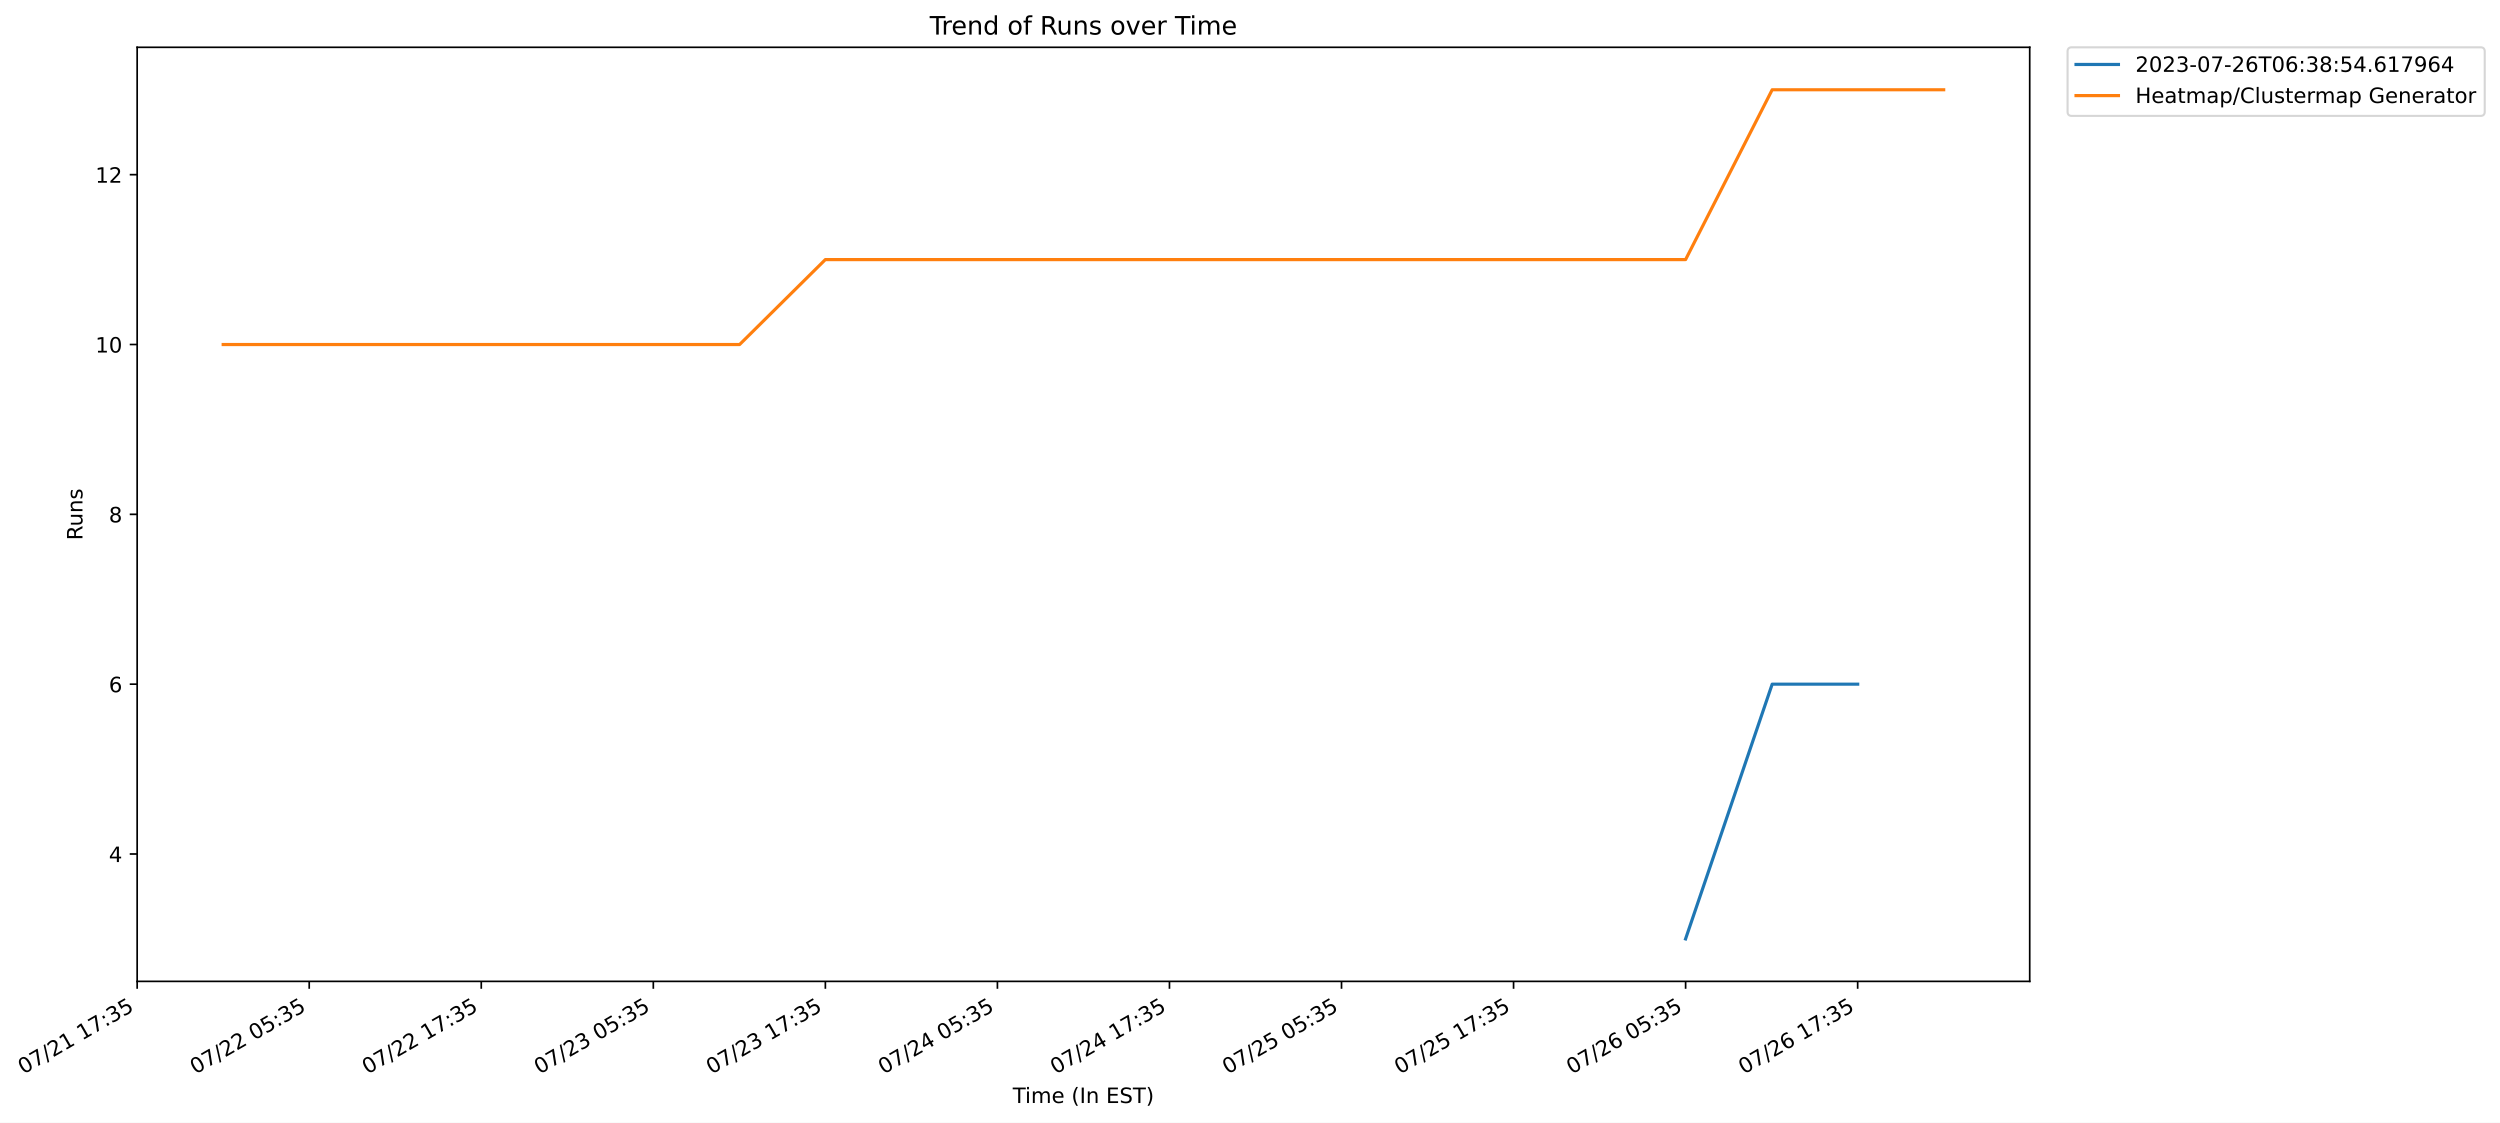
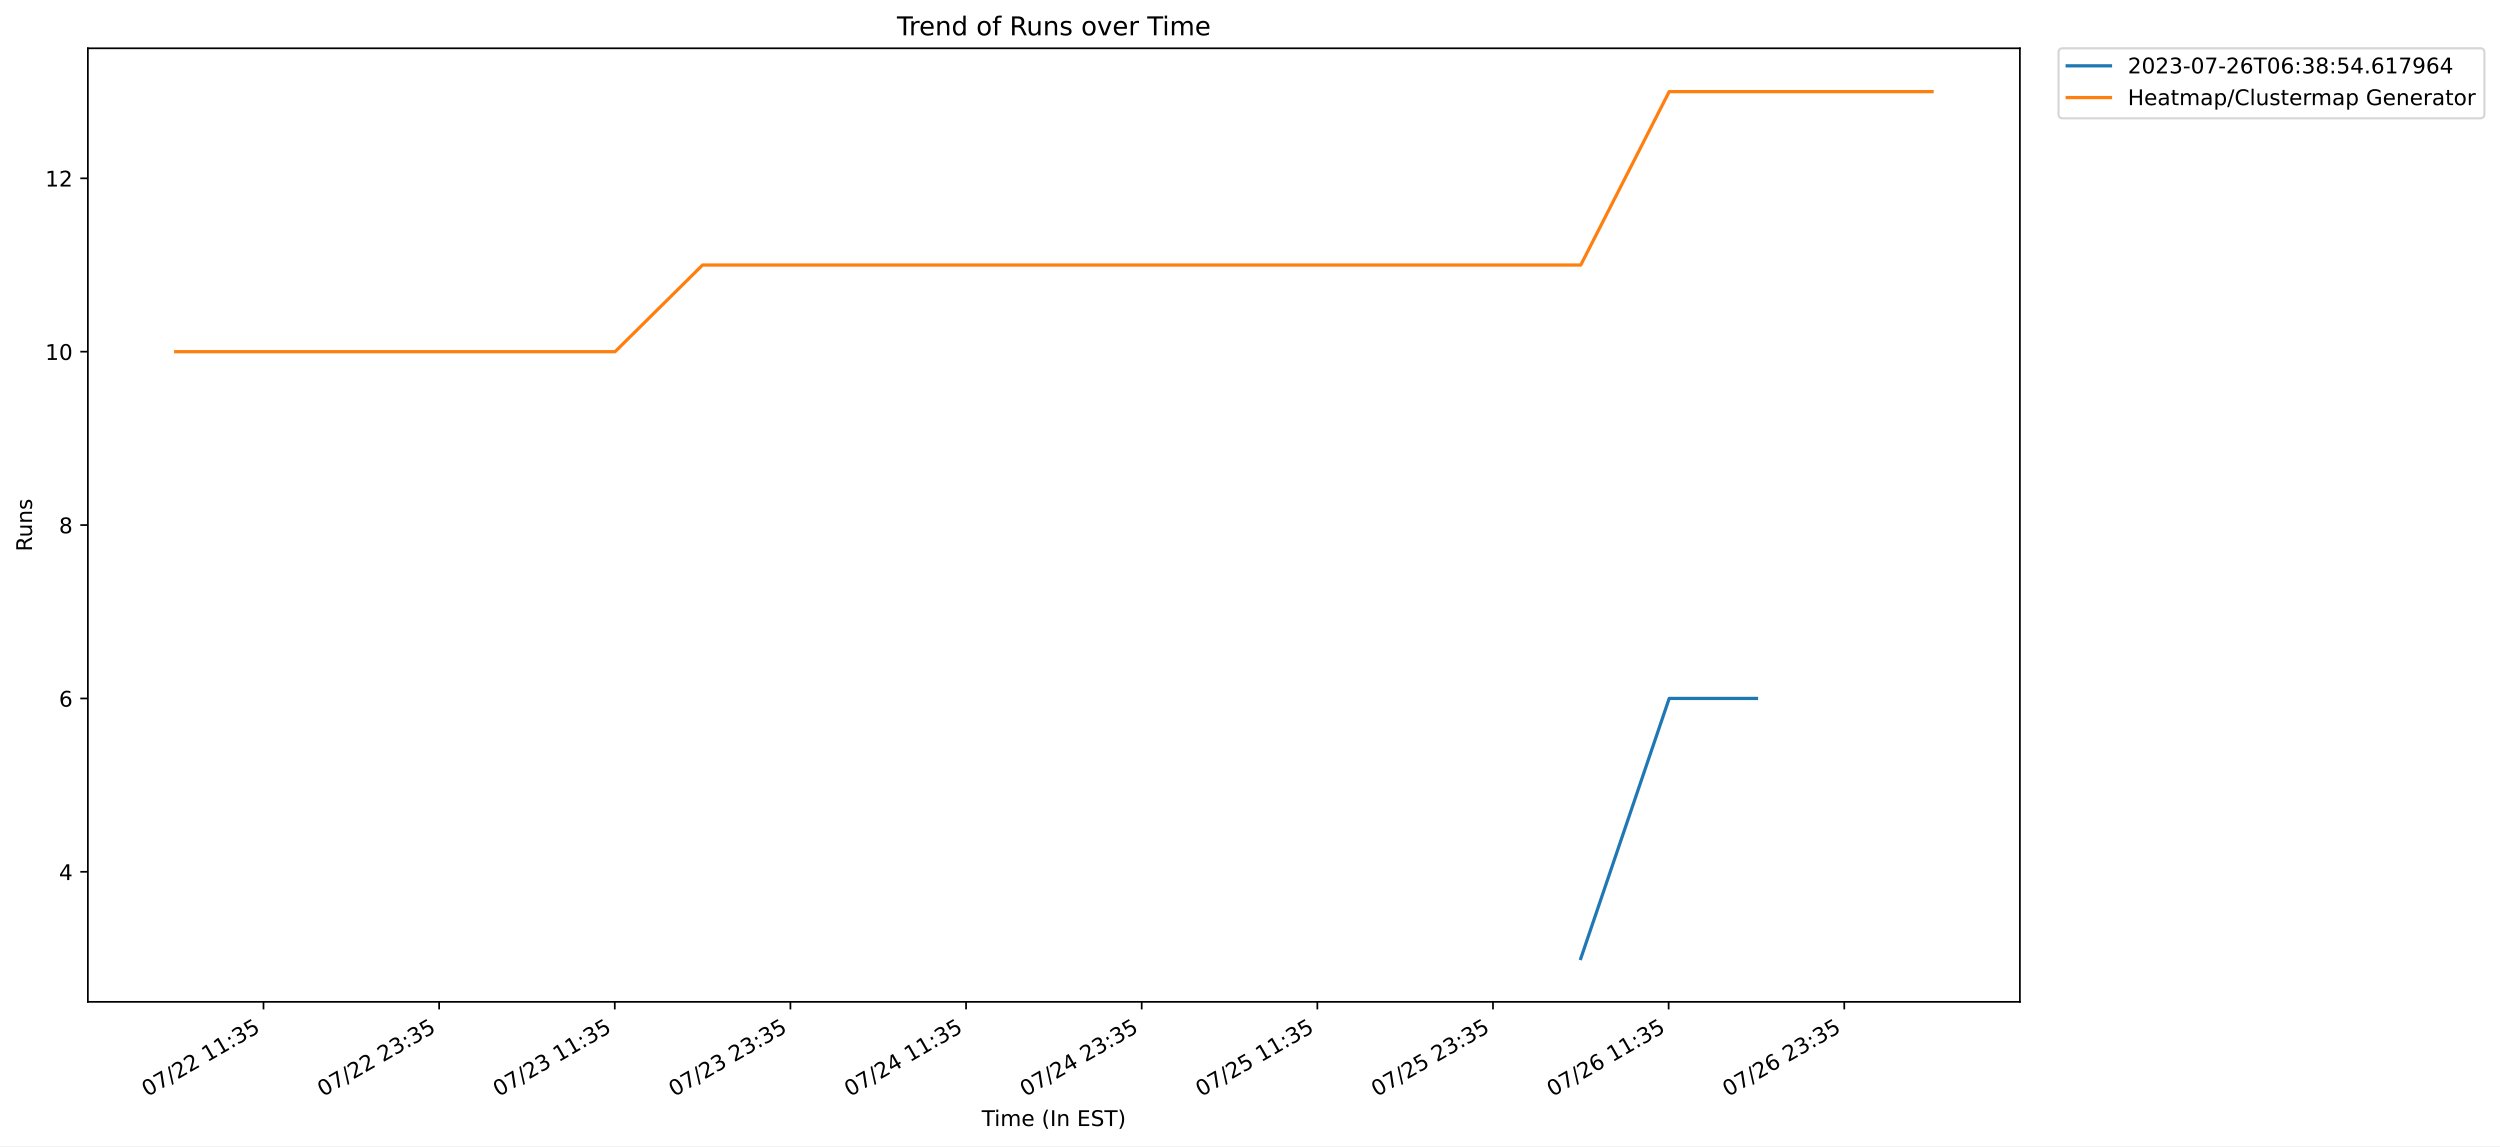
- <svg xmlns="http://www.w3.org/2000/svg" xmlns:xlink="http://www.w3.org/1999/xlink" width="1179.364pt" height="529.626pt" viewBox="0 0 1179.364 529.626" version="1.1">
+ <svg xmlns="http://www.w3.org/2000/svg" xmlns:xlink="http://www.w3.org/1999/xlink" width="1155.261pt" height="529.626pt" viewBox="0 0 1155.261 529.626" version="1.1">
  <defs>
    <style type="text/css">*{stroke-linejoin: round; stroke-linecap: butt}</style>
  </defs>
  <g id="figure_1">
    <g id="patch_1">
-       <path d="M 0 529.626  L 1179.364 529.626  L 1179.364 0  L 0 0  z " style="fill: #ffffff" />
+       <path d="M 0 529.626  L 1155.261 529.626  L 1155.261 0  L 0 0  z " style="fill: #ffffff" />
    </g>
    <g id="axes_1">
      <g id="patch_2">
-         <path d="M 64.707 462.958  L 957.507 462.958  L 957.507 22.318  L 64.707 22.318  z " style="fill: #ffffff" />
+         <path d="M 40.603 462.958  L 933.403 462.958  L 933.403 22.318  L 40.603 22.318  z " style="fill: #ffffff" />
      </g>
      <g id="matplotlib.axis_1">
        <g id="xtick_1">
          <g id="line2d_1">
            <defs>
-               <path id="ma463016f70" d="M 0 0  L 0 3.5  " style="stroke: #000000; stroke-width: 0.8" />
+               <path id="m440ca03603" d="M 0 0  L 0 3.5  " style="stroke: #000000; stroke-width: 0.8" />
            </defs>
            <g>
-               <use xlink:href="#ma463016f70" x="64.707" y="462.958" style="stroke: #000000; stroke-width: 0.8" />
+               <use xlink:href="#m440ca03603" x="121.761" y="462.958" style="stroke: #000000; stroke-width: 0.8" />
            </g>
          </g>
          <g id="text_1">
-             <g transform="translate(10.99922 506.9464) rotate(-30) scale(0.1 -0.1)">
+             <g transform="translate(68.05298 506.9464) rotate(-30) scale(0.1 -0.1)">
              <defs>
                <path id="DejaVuSans-30" d="M 2034 4250  Q 1547 4250 1301 3770  Q 1056 3291 1056 2328  Q 1056 1369 1301 889  Q 1547 409 2034 409  Q 2525 409 2770 889  Q 3016 1369 3016 2328  Q 3016 3291 2770 3770  Q 2525 4250 2034 4250  z M 2034 4750  Q 2819 4750 3233 4129  Q 3647 3509 3647 2328  Q 3647 1150 3233 529  Q 2819 -91 2034 -91  Q 1250 -91 836 529  Q 422 1150 422 2328  Q 422 3509 836 4129  Q 1250 4750 2034 4750  z " transform="scale(0.015625)" />
                <path id="DejaVuSans-37" d="M 525 4666  L 3525 4666  L 3525 4397  L 1831 0  L 1172 0  L 2766 4134  L 525 4134  L 525 4666  z " transform="scale(0.015625)" />
                <path id="DejaVuSans-2f" d="M 1625 4666  L 2156 4666  L 531 -594  L 0 -594  L 1625 4666  z " transform="scale(0.015625)" />
                <path id="DejaVuSans-32" d="M 1228 531  L 3431 531  L 3431 0  L 469 0  L 469 531  Q 828 903 1448 1529  Q 2069 2156 2228 2338  Q 2531 2678 2651 2914  Q 2772 3150 2772 3378  Q 2772 3750 2511 3984  Q 2250 4219 1831 4219  Q 1534 4219 1204 4116  Q 875 4013 500 3803  L 500 4441  Q 881 4594 1212 4672  Q 1544 4750 1819 4750  Q 2544 4750 2975 4387  Q 3406 4025 3406 3419  Q 3406 3131 3298 2873  Q 3191 2616 2906 2266  Q 2828 2175 2409 1742  Q 1991 1309 1228 531  z " transform="scale(0.015625)" />
+                 <path id="DejaVuSans-20" transform="scale(0.015625)" />
                <path id="DejaVuSans-31" d="M 794 531  L 1825 531  L 1825 4091  L 703 3866  L 703 4441  L 1819 4666  L 2450 4666  L 2450 531  L 3481 531  L 3481 0  L 794 0  L 794 531  z " transform="scale(0.015625)" />
-                 <path id="DejaVuSans-20" transform="scale(0.015625)" />
                <path id="DejaVuSans-3a" d="M 750 794  L 1409 794  L 1409 0  L 750 0  L 750 794  z M 750 3309  L 1409 3309  L 1409 2516  L 750 2516  L 750 3309  z " transform="scale(0.015625)" />
                <path id="DejaVuSans-33" d="M 2597 2516  Q 3050 2419 3304 2112  Q 3559 1806 3559 1356  Q 3559 666 3084 287  Q 2609 -91 1734 -91  Q 1441 -91 1130 -33  Q 819 25 488 141  L 488 750  Q 750 597 1062 519  Q 1375 441 1716 441  Q 2309 441 2620 675  Q 2931 909 2931 1356  Q 2931 1769 2642 2001  Q 2353 2234 1838 2234  L 1294 2234  L 1294 2753  L 1863 2753  Q 2328 2753 2575 2939  Q 2822 3125 2822 3475  Q 2822 3834 2567 4026  Q 2313 4219 1838 4219  Q 1578 4219 1281 4162  Q 984 4106 628 3988  L 628 4550  Q 988 4650 1302 4700  Q 1616 4750 1894 4750  Q 2613 4750 3031 4423  Q 3450 4097 3450 3541  Q 3450 3153 3228 2886  Q 3006 2619 2597 2516  z " transform="scale(0.015625)" />
                <path id="DejaVuSans-35" d="M 691 4666  L 3169 4666  L 3169 4134  L 1269 4134  L 1269 2991  Q 1406 3038 1543 3061  Q 1681 3084 1819 3084  Q 2600 3084 3056 2656  Q 3513 2228 3513 1497  Q 3513 744 3044 326  Q 2575 -91 1722 -91  Q 1428 -91 1123 -41  Q 819 9 494 109  L 494 744  Q 775 591 1075 516  Q 1375 441 1709 441  Q 2250 441 2565 725  Q 2881 1009 2881 1497  Q 2881 1984 2565 2268  Q 2250 2553 1709 2553  Q 1456 2553 1204 2497  Q 953 2441 691 2322  L 691 4666  z " transform="scale(0.015625)" />
              </defs>
              <use xlink:href="#DejaVuSans-30" />
              <use xlink:href="#DejaVuSans-37" x="63.623" />
              <use xlink:href="#DejaVuSans-2f" x="127.246" />
              <use xlink:href="#DejaVuSans-32" x="160.938" />
-               <use xlink:href="#DejaVuSans-31" x="224.561" />
+               <use xlink:href="#DejaVuSans-32" x="224.561" />
              <use xlink:href="#DejaVuSans-20" x="288.184" />
              <use xlink:href="#DejaVuSans-31" x="319.971" />
-               <use xlink:href="#DejaVuSans-37" x="383.594" />
+               <use xlink:href="#DejaVuSans-31" x="383.594" />
              <use xlink:href="#DejaVuSans-3a" x="447.217" />
              <use xlink:href="#DejaVuSans-33" x="480.908" />
              <use xlink:href="#DejaVuSans-35" x="544.531" />
            </g>
          </g>
        </g>
        <g id="xtick_2">
          <g id="line2d_2">
            <g>
-               <use xlink:href="#ma463016f70" x="145.871" y="462.958" style="stroke: #000000; stroke-width: 0.8" />
+               <use xlink:href="#m440ca03603" x="202.926" y="462.958" style="stroke: #000000; stroke-width: 0.8" />
            </g>
          </g>
          <g id="text_2">
-             <g transform="translate(92.16302 506.9464) rotate(-30) scale(0.1 -0.1)">
+             <g transform="translate(149.2179 506.9464) rotate(-30) scale(0.1 -0.1)">
              <use xlink:href="#DejaVuSans-30" />
              <use xlink:href="#DejaVuSans-37" x="63.623" />
              <use xlink:href="#DejaVuSans-2f" x="127.246" />
              <use xlink:href="#DejaVuSans-32" x="160.938" />
              <use xlink:href="#DejaVuSans-32" x="224.561" />
              <use xlink:href="#DejaVuSans-20" x="288.184" />
-               <use xlink:href="#DejaVuSans-30" x="319.971" />
-               <use xlink:href="#DejaVuSans-35" x="383.594" />
+               <use xlink:href="#DejaVuSans-32" x="319.971" />
+               <use xlink:href="#DejaVuSans-33" x="383.594" />
              <use xlink:href="#DejaVuSans-3a" x="447.217" />
              <use xlink:href="#DejaVuSans-33" x="480.908" />
              <use xlink:href="#DejaVuSans-35" x="544.531" />
            </g>
          </g>
        </g>
        <g id="xtick_3">
          <g id="line2d_3">
            <g>
-               <use xlink:href="#ma463016f70" x="227.035" y="462.958" style="stroke: #000000; stroke-width: 0.8" />
+               <use xlink:href="#m440ca03603" x="284.091" y="462.958" style="stroke: #000000; stroke-width: 0.8" />
            </g>
          </g>
          <g id="text_3">
-             <g transform="translate(173.3268 506.9464) rotate(-30) scale(0.1 -0.1)">
-               <use xlink:href="#DejaVuSans-30" />
-               <use xlink:href="#DejaVuSans-37" x="63.623" />
-               <use xlink:href="#DejaVuSans-2f" x="127.246" />
-               <use xlink:href="#DejaVuSans-32" x="160.938" />
-               <use xlink:href="#DejaVuSans-32" x="224.561" />
+             <g transform="translate(230.3828 506.9464) rotate(-30) scale(0.1 -0.1)">
+               <use xlink:href="#DejaVuSans-30" />
+               <use xlink:href="#DejaVuSans-37" x="63.623" />
+               <use xlink:href="#DejaVuSans-2f" x="127.246" />
+               <use xlink:href="#DejaVuSans-32" x="160.938" />
+               <use xlink:href="#DejaVuSans-33" x="224.561" />
              <use xlink:href="#DejaVuSans-20" x="288.184" />
              <use xlink:href="#DejaVuSans-31" x="319.971" />
-               <use xlink:href="#DejaVuSans-37" x="383.594" />
+               <use xlink:href="#DejaVuSans-31" x="383.594" />
              <use xlink:href="#DejaVuSans-3a" x="447.217" />
              <use xlink:href="#DejaVuSans-33" x="480.908" />
              <use xlink:href="#DejaVuSans-35" x="544.531" />
            </g>
          </g>
        </g>
        <g id="xtick_4">
          <g id="line2d_4">
            <g>
-               <use xlink:href="#ma463016f70" x="308.198" y="462.958" style="stroke: #000000; stroke-width: 0.8" />
+               <use xlink:href="#m440ca03603" x="365.255" y="462.958" style="stroke: #000000; stroke-width: 0.8" />
            </g>
          </g>
          <g id="text_4">
-             <g transform="translate(254.4906 506.9464) rotate(-30) scale(0.1 -0.1)">
+             <g transform="translate(311.5478 506.9464) rotate(-30) scale(0.1 -0.1)">
              <use xlink:href="#DejaVuSans-30" />
              <use xlink:href="#DejaVuSans-37" x="63.623" />
              <use xlink:href="#DejaVuSans-2f" x="127.246" />
              <use xlink:href="#DejaVuSans-32" x="160.938" />
              <use xlink:href="#DejaVuSans-33" x="224.561" />
              <use xlink:href="#DejaVuSans-20" x="288.184" />
-               <use xlink:href="#DejaVuSans-30" x="319.971" />
-               <use xlink:href="#DejaVuSans-35" x="383.594" />
+               <use xlink:href="#DejaVuSans-32" x="319.971" />
+               <use xlink:href="#DejaVuSans-33" x="383.594" />
              <use xlink:href="#DejaVuSans-3a" x="447.217" />
              <use xlink:href="#DejaVuSans-33" x="480.908" />
              <use xlink:href="#DejaVuSans-35" x="544.531" />
            </g>
          </g>
        </g>
        <g id="xtick_5">
          <g id="line2d_5">
            <g>
-               <use xlink:href="#ma463016f70" x="389.362" y="462.958" style="stroke: #000000; stroke-width: 0.8" />
+               <use xlink:href="#m440ca03603" x="446.42" y="462.958" style="stroke: #000000; stroke-width: 0.8" />
            </g>
          </g>
          <g id="text_5">
-             <g transform="translate(335.6544 506.9464) rotate(-30) scale(0.1 -0.1)">
-               <use xlink:href="#DejaVuSans-30" />
-               <use xlink:href="#DejaVuSans-37" x="63.623" />
-               <use xlink:href="#DejaVuSans-2f" x="127.246" />
-               <use xlink:href="#DejaVuSans-32" x="160.938" />
-               <use xlink:href="#DejaVuSans-33" x="224.561" />
-               <use xlink:href="#DejaVuSans-20" x="288.184" />
-               <use xlink:href="#DejaVuSans-31" x="319.971" />
-               <use xlink:href="#DejaVuSans-37" x="383.594" />
-               <use xlink:href="#DejaVuSans-3a" x="447.217" />
-               <use xlink:href="#DejaVuSans-33" x="480.908" />
-               <use xlink:href="#DejaVuSans-35" x="544.531" />
-             </g>
-           </g>
-         </g>
-         <g id="xtick_6">
-           <g id="line2d_6">
-             <g>
-               <use xlink:href="#ma463016f70" x="470.526" y="462.958" style="stroke: #000000; stroke-width: 0.8" />
-             </g>
-           </g>
-           <g id="text_6">
-             <g transform="translate(416.8182 506.9464) rotate(-30) scale(0.1 -0.1)">
+             <g transform="translate(392.7127 506.9464) rotate(-30) scale(0.1 -0.1)">
              <defs>
                <path id="DejaVuSans-34" d="M 2419 4116  L 825 1625  L 2419 1625  L 2419 4116  z M 2253 4666  L 3047 4666  L 3047 1625  L 3713 1625  L 3713 1100  L 3047 1100  L 3047 0  L 2419 0  L 2419 1100  L 313 1100  L 313 1709  L 2253 4666  z " transform="scale(0.015625)" />
              </defs>
              <use xlink:href="#DejaVuSans-30" />
              <use xlink:href="#DejaVuSans-37" x="63.623" />
              <use xlink:href="#DejaVuSans-2f" x="127.246" />
              <use xlink:href="#DejaVuSans-32" x="160.938" />
              <use xlink:href="#DejaVuSans-34" x="224.561" />
              <use xlink:href="#DejaVuSans-20" x="288.184" />
-               <use xlink:href="#DejaVuSans-30" x="319.971" />
-               <use xlink:href="#DejaVuSans-35" x="383.594" />
+               <use xlink:href="#DejaVuSans-31" x="319.971" />
+               <use xlink:href="#DejaVuSans-31" x="383.594" />
+               <use xlink:href="#DejaVuSans-3a" x="447.217" />
+               <use xlink:href="#DejaVuSans-33" x="480.908" />
+               <use xlink:href="#DejaVuSans-35" x="544.531" />
+             </g>
+           </g>
+         </g>
+         <g id="xtick_6">
+           <g id="line2d_6">
+             <g>
+               <use xlink:href="#m440ca03603" x="527.585" y="462.958" style="stroke: #000000; stroke-width: 0.8" />
+             </g>
+           </g>
+           <g id="text_6">
+             <g transform="translate(473.8776 506.9464) rotate(-30) scale(0.1 -0.1)">
+               <use xlink:href="#DejaVuSans-30" />
+               <use xlink:href="#DejaVuSans-37" x="63.623" />
+               <use xlink:href="#DejaVuSans-2f" x="127.246" />
+               <use xlink:href="#DejaVuSans-32" x="160.938" />
+               <use xlink:href="#DejaVuSans-34" x="224.561" />
+               <use xlink:href="#DejaVuSans-20" x="288.184" />
+               <use xlink:href="#DejaVuSans-32" x="319.971" />
+               <use xlink:href="#DejaVuSans-33" x="383.594" />
              <use xlink:href="#DejaVuSans-3a" x="447.217" />
              <use xlink:href="#DejaVuSans-33" x="480.908" />
              <use xlink:href="#DejaVuSans-35" x="544.531" />
            </g>
          </g>
        </g>
        <g id="xtick_7">
          <g id="line2d_7">
            <g>
-               <use xlink:href="#ma463016f70" x="551.69" y="462.958" style="stroke: #000000; stroke-width: 0.8" />
+               <use xlink:href="#m440ca03603" x="608.75" y="462.958" style="stroke: #000000; stroke-width: 0.8" />
            </g>
          </g>
          <g id="text_7">
-             <g transform="translate(497.982 506.9464) rotate(-30) scale(0.1 -0.1)">
-               <use xlink:href="#DejaVuSans-30" />
-               <use xlink:href="#DejaVuSans-37" x="63.623" />
-               <use xlink:href="#DejaVuSans-2f" x="127.246" />
-               <use xlink:href="#DejaVuSans-32" x="160.938" />
-               <use xlink:href="#DejaVuSans-34" x="224.561" />
+             <g transform="translate(555.0426 506.9464) rotate(-30) scale(0.1 -0.1)">
+               <use xlink:href="#DejaVuSans-30" />
+               <use xlink:href="#DejaVuSans-37" x="63.623" />
+               <use xlink:href="#DejaVuSans-2f" x="127.246" />
+               <use xlink:href="#DejaVuSans-32" x="160.938" />
+               <use xlink:href="#DejaVuSans-35" x="224.561" />
              <use xlink:href="#DejaVuSans-20" x="288.184" />
              <use xlink:href="#DejaVuSans-31" x="319.971" />
-               <use xlink:href="#DejaVuSans-37" x="383.594" />
+               <use xlink:href="#DejaVuSans-31" x="383.594" />
              <use xlink:href="#DejaVuSans-3a" x="447.217" />
              <use xlink:href="#DejaVuSans-33" x="480.908" />
              <use xlink:href="#DejaVuSans-35" x="544.531" />
            </g>
          </g>
        </g>
        <g id="xtick_8">
          <g id="line2d_8">
            <g>
-               <use xlink:href="#ma463016f70" x="632.854" y="462.958" style="stroke: #000000; stroke-width: 0.8" />
+               <use xlink:href="#m440ca03603" x="689.915" y="462.958" style="stroke: #000000; stroke-width: 0.8" />
            </g>
          </g>
          <g id="text_8">
-             <g transform="translate(579.1458 506.9464) rotate(-30) scale(0.1 -0.1)">
+             <g transform="translate(636.2075 506.9464) rotate(-30) scale(0.1 -0.1)">
              <use xlink:href="#DejaVuSans-30" />
              <use xlink:href="#DejaVuSans-37" x="63.623" />
              <use xlink:href="#DejaVuSans-2f" x="127.246" />
              <use xlink:href="#DejaVuSans-32" x="160.938" />
              <use xlink:href="#DejaVuSans-35" x="224.561" />
              <use xlink:href="#DejaVuSans-20" x="288.184" />
-               <use xlink:href="#DejaVuSans-30" x="319.971" />
-               <use xlink:href="#DejaVuSans-35" x="383.594" />
+               <use xlink:href="#DejaVuSans-32" x="319.971" />
+               <use xlink:href="#DejaVuSans-33" x="383.594" />
              <use xlink:href="#DejaVuSans-3a" x="447.217" />
              <use xlink:href="#DejaVuSans-33" x="480.908" />
              <use xlink:href="#DejaVuSans-35" x="544.531" />
            </g>
          </g>
        </g>
        <g id="xtick_9">
          <g id="line2d_9">
            <g>
-               <use xlink:href="#ma463016f70" x="714.017" y="462.958" style="stroke: #000000; stroke-width: 0.8" />
+               <use xlink:href="#m440ca03603" x="771.08" y="462.958" style="stroke: #000000; stroke-width: 0.8" />
            </g>
          </g>
          <g id="text_9">
-             <g transform="translate(660.3096 506.9464) rotate(-30) scale(0.1 -0.1)">
-               <use xlink:href="#DejaVuSans-30" />
-               <use xlink:href="#DejaVuSans-37" x="63.623" />
-               <use xlink:href="#DejaVuSans-2f" x="127.246" />
-               <use xlink:href="#DejaVuSans-32" x="160.938" />
-               <use xlink:href="#DejaVuSans-35" x="224.561" />
-               <use xlink:href="#DejaVuSans-20" x="288.184" />
-               <use xlink:href="#DejaVuSans-31" x="319.971" />
-               <use xlink:href="#DejaVuSans-37" x="383.594" />
-               <use xlink:href="#DejaVuSans-3a" x="447.217" />
-               <use xlink:href="#DejaVuSans-33" x="480.908" />
-               <use xlink:href="#DejaVuSans-35" x="544.531" />
-             </g>
-           </g>
-         </g>
-         <g id="xtick_10">
-           <g id="line2d_10">
-             <g>
-               <use xlink:href="#ma463016f70" x="795.181" y="462.958" style="stroke: #000000; stroke-width: 0.8" />
-             </g>
-           </g>
-           <g id="text_10">
-             <g transform="translate(741.4734 506.9464) rotate(-30) scale(0.1 -0.1)">
+             <g transform="translate(717.3724 506.9464) rotate(-30) scale(0.1 -0.1)">
              <defs>
                <path id="DejaVuSans-36" d="M 2113 2584  Q 1688 2584 1439 2293  Q 1191 2003 1191 1497  Q 1191 994 1439 701  Q 1688 409 2113 409  Q 2538 409 2786 701  Q 3034 994 3034 1497  Q 3034 2003 2786 2293  Q 2538 2584 2113 2584  z M 3366 4563  L 3366 3988  Q 3128 4100 2886 4159  Q 2644 4219 2406 4219  Q 1781 4219 1451 3797  Q 1122 3375 1075 2522  Q 1259 2794 1537 2939  Q 1816 3084 2150 3084  Q 2853 3084 3261 2657  Q 3669 2231 3669 1497  Q 3669 778 3244 343  Q 2819 -91 2113 -91  Q 1303 -91 875 529  Q 447 1150 447 2328  Q 447 3434 972 4092  Q 1497 4750 2381 4750  Q 2619 4750 2861 4703  Q 3103 4656 3366 4563  z " transform="scale(0.015625)" />
              </defs>
              <use xlink:href="#DejaVuSans-30" />
              <use xlink:href="#DejaVuSans-37" x="63.623" />
              <use xlink:href="#DejaVuSans-2f" x="127.246" />
              <use xlink:href="#DejaVuSans-32" x="160.938" />
              <use xlink:href="#DejaVuSans-36" x="224.561" />
              <use xlink:href="#DejaVuSans-20" x="288.184" />
-               <use xlink:href="#DejaVuSans-30" x="319.971" />
-               <use xlink:href="#DejaVuSans-35" x="383.594" />
-               <use xlink:href="#DejaVuSans-3a" x="447.217" />
-               <use xlink:href="#DejaVuSans-33" x="480.908" />
-               <use xlink:href="#DejaVuSans-35" x="544.531" />
-             </g>
-           </g>
-         </g>
-         <g id="xtick_11">
-           <g id="line2d_11">
-             <g>
-               <use xlink:href="#ma463016f70" x="876.345" y="462.958" style="stroke: #000000; stroke-width: 0.8" />
-             </g>
-           </g>
-           <g id="text_11">
-             <g transform="translate(822.6372 506.9464) rotate(-30) scale(0.1 -0.1)">
+               <use xlink:href="#DejaVuSans-31" x="319.971" />
+               <use xlink:href="#DejaVuSans-31" x="383.594" />
+               <use xlink:href="#DejaVuSans-3a" x="447.217" />
+               <use xlink:href="#DejaVuSans-33" x="480.908" />
+               <use xlink:href="#DejaVuSans-35" x="544.531" />
+             </g>
+           </g>
+         </g>
+         <g id="xtick_10">
+           <g id="line2d_10">
+             <g>
+               <use xlink:href="#m440ca03603" x="852.245" y="462.958" style="stroke: #000000; stroke-width: 0.8" />
+             </g>
+           </g>
+           <g id="text_10">
+             <g transform="translate(798.5374 506.9464) rotate(-30) scale(0.1 -0.1)">
              <use xlink:href="#DejaVuSans-30" />
              <use xlink:href="#DejaVuSans-37" x="63.623" />
              <use xlink:href="#DejaVuSans-2f" x="127.246" />
              <use xlink:href="#DejaVuSans-32" x="160.938" />
              <use xlink:href="#DejaVuSans-36" x="224.561" />
              <use xlink:href="#DejaVuSans-20" x="288.184" />
-               <use xlink:href="#DejaVuSans-31" x="319.971" />
-               <use xlink:href="#DejaVuSans-37" x="383.594" />
-               <use xlink:href="#DejaVuSans-3a" x="447.217" />
-               <use xlink:href="#DejaVuSans-33" x="480.908" />
-               <use xlink:href="#DejaVuSans-35" x="544.531" />
-             </g>
-           </g>
-         </g>
-         <g id="text_12">
-           <g transform="translate(477.7623 520.3459) scale(0.1 -0.1)">
+               <use xlink:href="#DejaVuSans-32" x="319.971" />
+               <use xlink:href="#DejaVuSans-33" x="383.594" />
+               <use xlink:href="#DejaVuSans-3a" x="447.217" />
+               <use xlink:href="#DejaVuSans-33" x="480.908" />
+               <use xlink:href="#DejaVuSans-35" x="544.531" />
+             </g>
+           </g>
+         </g>
+         <g id="text_11">
+           <g transform="translate(453.6586 520.3459) scale(0.1 -0.1)">
            <defs>
              <path id="DejaVuSans-54" d="M -19 4666  L 3928 4666  L 3928 4134  L 2272 4134  L 2272 0  L 1638 0  L 1638 4134  L -19 4134  L -19 4666  z " transform="scale(0.015625)" />
              <path id="DejaVuSans-69" d="M 603 3500  L 1178 3500  L 1178 0  L 603 0  L 603 3500  z M 603 4863  L 1178 4863  L 1178 4134  L 603 4134  L 603 4863  z " transform="scale(0.015625)" />
              <path id="DejaVuSans-6d" d="M 3328 2828  Q 3544 3216 3844 3400  Q 4144 3584 4550 3584  Q 5097 3584 5394 3201  Q 5691 2819 5691 2113  L 5691 0  L 5113 0  L 5113 2094  Q 5113 2597 4934 2840  Q 4756 3084 4391 3084  Q 3944 3084 3684 2787  Q 3425 2491 3425 1978  L 3425 0  L 2847 0  L 2847 2094  Q 2847 2600 2669 2842  Q 2491 3084 2119 3084  Q 1678 3084 1418 2786  Q 1159 2488 1159 1978  L 1159 0  L 581 0  L 581 3500  L 1159 3500  L 1159 2956  Q 1356 3278 1631 3431  Q 1906 3584 2284 3584  Q 2666 3584 2933 3390  Q 3200 3197 3328 2828  z " transform="scale(0.015625)" />
              <path id="DejaVuSans-65" d="M 3597 1894  L 3597 1613  L 953 1613  Q 991 1019 1311 708  Q 1631 397 2203 397  Q 2534 397 2845 478  Q 3156 559 3463 722  L 3463 178  Q 3153 47 2828 -22  Q 2503 -91 2169 -91  Q 1331 -91 842 396  Q 353 884 353 1716  Q 353 2575 817 3079  Q 1281 3584 2069 3584  Q 2775 3584 3186 3129  Q 3597 2675 3597 1894  z M 3022 2063  Q 3016 2534 2758 2815  Q 2500 3097 2075 3097  Q 1594 3097 1305 2825  Q 1016 2553 972 2059  L 3022 2063  z " transform="scale(0.015625)" />
              <path id="DejaVuSans-28" d="M 1984 4856  Q 1566 4138 1362 3434  Q 1159 2731 1159 2009  Q 1159 1288 1364 580  Q 1569 -128 1984 -844  L 1484 -844  Q 1016 -109 783 600  Q 550 1309 550 2009  Q 550 2706 781 3412  Q 1013 4119 1484 4856  L 1984 4856  z " transform="scale(0.015625)" />
              <path id="DejaVuSans-49" d="M 628 4666  L 1259 4666  L 1259 0  L 628 0  L 628 4666  z " transform="scale(0.015625)" />
              <path id="DejaVuSans-6e" d="M 3513 2113  L 3513 0  L 2938 0  L 2938 2094  Q 2938 2591 2744 2837  Q 2550 3084 2163 3084  Q 1697 3084 1428 2787  Q 1159 2491 1159 1978  L 1159 0  L 581 0  L 581 3500  L 1159 3500  L 1159 2956  Q 1366 3272 1645 3428  Q 1925 3584 2291 3584  Q 2894 3584 3203 3211  Q 3513 2838 3513 2113  z " transform="scale(0.015625)" />
              <path id="DejaVuSans-45" d="M 628 4666  L 3578 4666  L 3578 4134  L 1259 4134  L 1259 2753  L 3481 2753  L 3481 2222  L 1259 2222  L 1259 531  L 3634 531  L 3634 0  L 628 0  L 628 4666  z " transform="scale(0.015625)" />
              <path id="DejaVuSans-53" d="M 3425 4513  L 3425 3897  Q 3066 4069 2747 4153  Q 2428 4238 2131 4238  Q 1616 4238 1336 4038  Q 1056 3838 1056 3469  Q 1056 3159 1242 3001  Q 1428 2844 1947 2747  L 2328 2669  Q 3034 2534 3370 2195  Q 3706 1856 3706 1288  Q 3706 609 3251 259  Q 2797 -91 1919 -91  Q 1588 -91 1214 -16  Q 841 59 441 206  L 441 856  Q 825 641 1194 531  Q 1563 422 1919 422  Q 2459 422 2753 634  Q 3047 847 3047 1241  Q 3047 1584 2836 1778  Q 2625 1972 2144 2069  L 1759 2144  Q 1053 2284 737 2584  Q 422 2884 422 3419  Q 422 4038 858 4394  Q 1294 4750 2059 4750  Q 2388 4750 2728 4690  Q 3069 4631 3425 4513  z " transform="scale(0.015625)" />
              <path id="DejaVuSans-29" d="M 513 4856  L 1013 4856  Q 1481 4119 1714 3412  Q 1947 2706 1947 2009  Q 1947 1309 1714 600  Q 1481 -109 1013 -844  L 513 -844  Q 928 -128 1133 580  Q 1338 1288 1338 2009  Q 1338 2731 1133 3434  Q 928 4138 513 4856  z " transform="scale(0.015625)" />
            </defs>
            <use xlink:href="#DejaVuSans-54" />
            <use xlink:href="#DejaVuSans-69" x="57.959" />
            <use xlink:href="#DejaVuSans-6d" x="85.742" />
            <use xlink:href="#DejaVuSans-65" x="183.154" />
            <use xlink:href="#DejaVuSans-20" x="244.678" />
            <use xlink:href="#DejaVuSans-28" x="276.465" />
            <use xlink:href="#DejaVuSans-49" x="315.479" />
            <use xlink:href="#DejaVuSans-6e" x="344.971" />
            <use xlink:href="#DejaVuSans-20" x="408.35" />
            <use xlink:href="#DejaVuSans-45" x="440.137" />
            <use xlink:href="#DejaVuSans-53" x="503.32" />
            <use xlink:href="#DejaVuSans-54" x="566.797" />
            <use xlink:href="#DejaVuSans-29" x="627.881" />
          </g>
        </g>
      </g>
      <g id="matplotlib.axis_2">
        <g id="ytick_1">
+           <g id="line2d_11">
+             <defs>
+               <path id="m8bb1e18bac" d="M 0 0  L -3.5 0  " style="stroke: #000000; stroke-width: 0.8" />
+             </defs>
+             <g>
+               <use xlink:href="#m8bb1e18bac" x="40.603" y="402.871" style="stroke: #000000; stroke-width: 0.8" />
+             </g>
+           </g>
+           <g id="text_12">
+             <g transform="translate(27.24063 406.6701) scale(0.1 -0.1)">
+               <use xlink:href="#DejaVuSans-34" />
+             </g>
+           </g>
+         </g>
+         <g id="ytick_2">
          <g id="line2d_12">
-             <defs>
-               <path id="m269905f75d" d="M 0 0  L -3.5 0  " style="stroke: #000000; stroke-width: 0.8" />
-             </defs>
-             <g>
-               <use xlink:href="#m269905f75d" x="64.707" y="402.871" style="stroke: #000000; stroke-width: 0.8" />
+             <g>
+               <use xlink:href="#m8bb1e18bac" x="40.603" y="322.754" style="stroke: #000000; stroke-width: 0.8" />
            </g>
          </g>
          <g id="text_13">
-             <g transform="translate(51.34431 406.6701) scale(0.1 -0.1)">
-               <use xlink:href="#DejaVuSans-34" />
-             </g>
-           </g>
-         </g>
-         <g id="ytick_2">
+             <g transform="translate(27.24063 326.5537) scale(0.1 -0.1)">
+               <use xlink:href="#DejaVuSans-36" />
+             </g>
+           </g>
+         </g>
+         <g id="ytick_3">
          <g id="line2d_13">
            <g>
-               <use xlink:href="#m269905f75d" x="64.707" y="322.754" style="stroke: #000000; stroke-width: 0.8" />
+               <use xlink:href="#m8bb1e18bac" x="40.603" y="242.638" style="stroke: #000000; stroke-width: 0.8" />
            </g>
          </g>
          <g id="text_14">
-             <g transform="translate(51.34431 326.5537) scale(0.1 -0.1)">
-               <use xlink:href="#DejaVuSans-36" />
-             </g>
-           </g>
-         </g>
-         <g id="ytick_3">
-           <g id="line2d_14">
-             <g>
-               <use xlink:href="#m269905f75d" x="64.707" y="242.638" style="stroke: #000000; stroke-width: 0.8" />
-             </g>
-           </g>
-           <g id="text_15">
-             <g transform="translate(51.34431 246.4373) scale(0.1 -0.1)">
+             <g transform="translate(27.24063 246.4373) scale(0.1 -0.1)">
              <defs>
                <path id="DejaVuSans-38" d="M 2034 2216  Q 1584 2216 1326 1975  Q 1069 1734 1069 1313  Q 1069 891 1326 650  Q 1584 409 2034 409  Q 2484 409 2743 651  Q 3003 894 3003 1313  Q 3003 1734 2745 1975  Q 2488 2216 2034 2216  z M 1403 2484  Q 997 2584 770 2862  Q 544 3141 544 3541  Q 544 4100 942 4425  Q 1341 4750 2034 4750  Q 2731 4750 3128 4425  Q 3525 4100 3525 3541  Q 3525 3141 3298 2862  Q 3072 2584 2669 2484  Q 3125 2378 3379 2068  Q 3634 1759 3634 1313  Q 3634 634 3220 271  Q 2806 -91 2034 -91  Q 1263 -91 848 271  Q 434 634 434 1313  Q 434 1759 690 2068  Q 947 2378 1403 2484  z M 1172 3481  Q 1172 3119 1398 2916  Q 1625 2713 2034 2713  Q 2441 2713 2670 2916  Q 2900 3119 2900 3481  Q 2900 3844 2670 4047  Q 2441 4250 2034 4250  Q 1625 4250 1398 4047  Q 1172 3844 1172 3481  z " transform="scale(0.015625)" />
              </defs>
              <use xlink:href="#DejaVuSans-38" />
            </g>
          </g>
        </g>
        <g id="ytick_4">
-           <g id="line2d_15">
-             <g>
-               <use xlink:href="#m269905f75d" x="64.707" y="162.522" style="stroke: #000000; stroke-width: 0.8" />
-             </g>
-           </g>
-           <g id="text_16">
-             <g transform="translate(44.98181 166.321) scale(0.1 -0.1)">
+           <g id="line2d_14">
+             <g>
+               <use xlink:href="#m8bb1e18bac" x="40.603" y="162.522" style="stroke: #000000; stroke-width: 0.8" />
+             </g>
+           </g>
+           <g id="text_15">
+             <g transform="translate(20.87813 166.321) scale(0.1 -0.1)">
              <use xlink:href="#DejaVuSans-31" />
              <use xlink:href="#DejaVuSans-30" x="63.623" />
            </g>
          </g>
        </g>
        <g id="ytick_5">
-           <g id="line2d_16">
-             <g>
-               <use xlink:href="#m269905f75d" x="64.707" y="82.405" style="stroke: #000000; stroke-width: 0.8" />
-             </g>
-           </g>
-           <g id="text_17">
-             <g transform="translate(44.98181 86.20462) scale(0.1 -0.1)">
+           <g id="line2d_15">
+             <g>
+               <use xlink:href="#m8bb1e18bac" x="40.603" y="82.405" style="stroke: #000000; stroke-width: 0.8" />
+             </g>
+           </g>
+           <g id="text_16">
+             <g transform="translate(20.87813 86.20462) scale(0.1 -0.1)">
              <use xlink:href="#DejaVuSans-31" />
              <use xlink:href="#DejaVuSans-32" x="63.623" />
            </g>
          </g>
        </g>
-         <g id="text_18">
-           <g transform="translate(38.90212 254.8295) rotate(-90) scale(0.1 -0.1)">
+         <g id="text_17">
+           <g transform="translate(14.79844 254.8295) rotate(-90) scale(0.1 -0.1)">
            <defs>
              <path id="DejaVuSans-52" d="M 2841 2188  Q 3044 2119 3236 1894  Q 3428 1669 3622 1275  L 4263 0  L 3584 0  L 2988 1197  Q 2756 1666 2539 1819  Q 2322 1972 1947 1972  L 1259 1972  L 1259 0  L 628 0  L 628 4666  L 2053 4666  Q 2853 4666 3247 4331  Q 3641 3997 3641 3322  Q 3641 2881 3436 2590  Q 3231 2300 2841 2188  z M 1259 4147  L 1259 2491  L 2053 2491  Q 2509 2491 2742 2702  Q 2975 2913 2975 3322  Q 2975 3731 2742 3939  Q 2509 4147 2053 4147  L 1259 4147  z " transform="scale(0.015625)" />
              <path id="DejaVuSans-75" d="M 544 1381  L 544 3500  L 1119 3500  L 1119 1403  Q 1119 906 1312 657  Q 1506 409 1894 409  Q 2359 409 2629 706  Q 2900 1003 2900 1516  L 2900 3500  L 3475 3500  L 3475 0  L 2900 0  L 2900 538  Q 2691 219 2414 64  Q 2138 -91 1772 -91  Q 1169 -91 856 284  Q 544 659 544 1381  z M 1991 3584  L 1991 3584  z " transform="scale(0.015625)" />
              <path id="DejaVuSans-73" d="M 2834 3397  L 2834 2853  Q 2591 2978 2328 3040  Q 2066 3103 1784 3103  Q 1356 3103 1142 2972  Q 928 2841 928 2578  Q 928 2378 1081 2264  Q 1234 2150 1697 2047  L 1894 2003  Q 2506 1872 2764 1633  Q 3022 1394 3022 966  Q 3022 478 2636 193  Q 2250 -91 1575 -91  Q 1294 -91 989 -36  Q 684 19 347 128  L 347 722  Q 666 556 975 473  Q 1284 391 1588 391  Q 1994 391 2212 530  Q 2431 669 2431 922  Q 2431 1156 2273 1281  Q 2116 1406 1581 1522  L 1381 1569  Q 847 1681 609 1914  Q 372 2147 372 2553  Q 372 3047 722 3315  Q 1072 3584 1716 3584  Q 2034 3584 2315 3537  Q 2597 3491 2834 3397  z " transform="scale(0.015625)" />
            </defs>
            <use xlink:href="#DejaVuSans-52" />
            <use xlink:href="#DejaVuSans-75" x="64.982" />
            <use xlink:href="#DejaVuSans-6e" x="128.361" />
            <use xlink:href="#DejaVuSans-73" x="191.74" />
          </g>
        </g>
      </g>
+       <g id="line2d_16">
+         <path d="M 730.48 442.929  L 771.337 322.754  L 811.675 322.754  " clip-path="url(#pb8b57d02e6)" style="fill: none; stroke: #1f77b4; stroke-width: 1.5; stroke-linecap: square" />
+       </g>
      <g id="line2d_17">
-         <path d="M 795.163 442.929  L 836.02 322.754  L 876.357 322.754  " clip-path="url(#p6a31e37d08)" style="fill: none; stroke: #1f77b4; stroke-width: 1.5; stroke-linecap: square" />
-       </g>
-       <g id="line2d_18">
-         <path d="M 105.289 162.522  L 145.877 162.522  L 186.607 162.522  L 227.042 162.522  L 267.622 162.522  L 308.169 162.522  L 348.912 162.522  L 389.349 122.464  L 429.983 122.464  L 470.67 122.464  L 511.411 122.464  L 551.688 122.464  L 592.277 122.464  L 632.992 122.464  L 673.877 122.464  L 714.008 122.464  L 754.607 122.464  L 795.163 122.464  L 836.02 42.347  L 876.357 42.347  L 916.925 42.347  " clip-path="url(#p6a31e37d08)" style="fill: none; stroke: #ff7f0e; stroke-width: 1.5; stroke-linecap: square" />
+         <path d="M 81.185 162.522  L 121.915 162.522  L 162.35 162.522  L 202.931 162.522  L 243.479 162.522  L 284.222 162.522  L 324.66 122.464  L 365.295 122.464  L 405.982 122.464  L 446.723 122.464  L 487.001 122.464  L 527.591 122.464  L 568.306 122.464  L 609.192 122.464  L 649.323 122.464  L 689.923 122.464  L 730.48 122.464  L 771.337 42.347  L 811.675 42.347  L 852.243 42.347  L 892.821 42.347  " clip-path="url(#pb8b57d02e6)" style="fill: none; stroke: #ff7f0e; stroke-width: 1.5; stroke-linecap: square" />
      </g>
      <g id="patch_3">
-         <path d="M 64.707 462.958  L 64.707 22.318  " style="fill: none; stroke: #000000; stroke-width: 0.8; stroke-linejoin: miter; stroke-linecap: square" />
+         <path d="M 40.603 462.958  L 40.603 22.318  " style="fill: none; stroke: #000000; stroke-width: 0.8; stroke-linejoin: miter; stroke-linecap: square" />
      </g>
      <g id="patch_4">
-         <path d="M 957.507 462.958  L 957.507 22.318  " style="fill: none; stroke: #000000; stroke-width: 0.8; stroke-linejoin: miter; stroke-linecap: square" />
+         <path d="M 933.403 462.958  L 933.403 22.318  " style="fill: none; stroke: #000000; stroke-width: 0.8; stroke-linejoin: miter; stroke-linecap: square" />
      </g>
      <g id="patch_5">
-         <path d="M 64.707 462.958  L 957.507 462.958  " style="fill: none; stroke: #000000; stroke-width: 0.8; stroke-linejoin: miter; stroke-linecap: square" />
+         <path d="M 40.603 462.958  L 933.403 462.958  " style="fill: none; stroke: #000000; stroke-width: 0.8; stroke-linejoin: miter; stroke-linecap: square" />
      </g>
      <g id="patch_6">
-         <path d="M 64.707 22.318  L 957.507 22.318  " style="fill: none; stroke: #000000; stroke-width: 0.8; stroke-linejoin: miter; stroke-linecap: square" />
-       </g>
-       <g id="text_19">
-         <g transform="translate(438.5902 16.31812) scale(0.12 -0.12)">
+         <path d="M 40.603 22.318  L 933.403 22.318  " style="fill: none; stroke: #000000; stroke-width: 0.8; stroke-linejoin: miter; stroke-linecap: square" />
+       </g>
+       <g id="text_18">
+         <g transform="translate(414.4866 16.31812) scale(0.12 -0.12)">
          <defs>
            <path id="DejaVuSans-72" d="M 2631 2963  Q 2534 3019 2420 3045  Q 2306 3072 2169 3072  Q 1681 3072 1420 2755  Q 1159 2438 1159 1844  L 1159 0  L 581 0  L 581 3500  L 1159 3500  L 1159 2956  Q 1341 3275 1631 3429  Q 1922 3584 2338 3584  Q 2397 3584 2469 3576  Q 2541 3569 2628 3553  L 2631 2963  z " transform="scale(0.015625)" />
            <path id="DejaVuSans-64" d="M 2906 2969  L 2906 4863  L 3481 4863  L 3481 0  L 2906 0  L 2906 525  Q 2725 213 2448 61  Q 2172 -91 1784 -91  Q 1150 -91 751 415  Q 353 922 353 1747  Q 353 2572 751 3078  Q 1150 3584 1784 3584  Q 2172 3584 2448 3432  Q 2725 3281 2906 2969  z M 947 1747  Q 947 1113 1208 752  Q 1469 391 1925 391  Q 2381 391 2643 752  Q 2906 1113 2906 1747  Q 2906 2381 2643 2742  Q 2381 3103 1925 3103  Q 1469 3103 1208 2742  Q 947 2381 947 1747  z " transform="scale(0.015625)" />
            <path id="DejaVuSans-6f" d="M 1959 3097  Q 1497 3097 1228 2736  Q 959 2375 959 1747  Q 959 1119 1226 758  Q 1494 397 1959 397  Q 2419 397 2687 759  Q 2956 1122 2956 1747  Q 2956 2369 2687 2733  Q 2419 3097 1959 3097  z M 1959 3584  Q 2709 3584 3137 3096  Q 3566 2609 3566 1747  Q 3566 888 3137 398  Q 2709 -91 1959 -91  Q 1206 -91 779 398  Q 353 888 353 1747  Q 353 2609 779 3096  Q 1206 3584 1959 3584  z " transform="scale(0.015625)" />
            <path id="DejaVuSans-66" d="M 2375 4863  L 2375 4384  L 1825 4384  Q 1516 4384 1395 4259  Q 1275 4134 1275 3809  L 1275 3500  L 2222 3500  L 2222 3053  L 1275 3053  L 1275 0  L 697 0  L 697 3053  L 147 3053  L 147 3500  L 697 3500  L 697 3744  Q 697 4328 969 4595  Q 1241 4863 1831 4863  L 2375 4863  z " transform="scale(0.015625)" />
            <path id="DejaVuSans-76" d="M 191 3500  L 800 3500  L 1894 563  L 2988 3500  L 3597 3500  L 2284 0  L 1503 0  L 191 3500  z " transform="scale(0.015625)" />
          </defs>
          <use xlink:href="#DejaVuSans-54" />
          <use xlink:href="#DejaVuSans-72" x="46.334" />
          <use xlink:href="#DejaVuSans-65" x="85.197" />
          <use xlink:href="#DejaVuSans-6e" x="146.721" />
          <use xlink:href="#DejaVuSans-64" x="210.1" />
          <use xlink:href="#DejaVuSans-20" x="273.576" />
          <use xlink:href="#DejaVuSans-6f" x="305.363" />
          <use xlink:href="#DejaVuSans-66" x="366.545" />
          <use xlink:href="#DejaVuSans-20" x="401.75" />
          <use xlink:href="#DejaVuSans-52" x="433.537" />
          <use xlink:href="#DejaVuSans-75" x="498.52" />
          <use xlink:href="#DejaVuSans-6e" x="561.898" />
          <use xlink:href="#DejaVuSans-73" x="625.277" />
          <use xlink:href="#DejaVuSans-20" x="677.377" />
          <use xlink:href="#DejaVuSans-6f" x="709.164" />
          <use xlink:href="#DejaVuSans-76" x="770.346" />
          <use xlink:href="#DejaVuSans-65" x="829.525" />
          <use xlink:href="#DejaVuSans-72" x="891.049" />
          <use xlink:href="#DejaVuSans-20" x="932.162" />
          <use xlink:href="#DejaVuSans-54" x="963.949" />
          <use xlink:href="#DejaVuSans-69" x="1021.908" />
          <use xlink:href="#DejaVuSans-6d" x="1049.691" />
          <use xlink:href="#DejaVuSans-65" x="1147.104" />
        </g>
      </g>
      <g id="legend_1">
        <g id="patch_7">
-           <path d="M 977.363 54.674  L 1170.164 54.674  Q 1172.164 54.674 1172.164 52.674  L 1172.164 24.318  Q 1172.164 22.318 1170.164 22.318  L 977.363 22.318  Q 975.363 22.318 975.363 24.318  L 975.363 52.674  Q 975.363 54.674 977.363 54.674  z " style="fill: #ffffff; opacity: 0.8; stroke: #cccccc; stroke-linejoin: miter" />
-         </g>
-         <g id="line2d_19">
-           <path d="M 979.363 30.417  L 989.363 30.417  L 999.363 30.417  " style="fill: none; stroke: #1f77b4; stroke-width: 1.5; stroke-linecap: square" />
-         </g>
-         <g id="text_20">
-           <g transform="translate(1007.363 33.91656) scale(0.1 -0.1)">
+           <path d="M 953.259 54.674  L 1146.061 54.674  Q 1148.061 54.674 1148.061 52.674  L 1148.061 24.318  Q 1148.061 22.318 1146.061 22.318  L 953.259 22.318  Q 951.259 22.318 951.259 24.318  L 951.259 52.674  Q 951.259 54.674 953.259 54.674  z " style="fill: #ffffff; opacity: 0.8; stroke: #cccccc; stroke-linejoin: miter" />
+         </g>
+         <g id="line2d_18">
+           <path d="M 955.259 30.417  L 965.259 30.417  L 975.259 30.417  " style="fill: none; stroke: #1f77b4; stroke-width: 1.5; stroke-linecap: square" />
+         </g>
+         <g id="text_19">
+           <g transform="translate(983.2591 33.91656) scale(0.1 -0.1)">
            <defs>
              <path id="DejaVuSans-2d" d="M 313 2009  L 1997 2009  L 1997 1497  L 313 1497  L 313 2009  z " transform="scale(0.015625)" />
              <path id="DejaVuSans-2e" d="M 684 794  L 1344 794  L 1344 0  L 684 0  L 684 794  z " transform="scale(0.015625)" />
              <path id="DejaVuSans-39" d="M 703 97  L 703 672  Q 941 559 1184 500  Q 1428 441 1663 441  Q 2288 441 2617 861  Q 2947 1281 2994 2138  Q 2813 1869 2534 1725  Q 2256 1581 1919 1581  Q 1219 1581 811 2004  Q 403 2428 403 3163  Q 403 3881 828 4315  Q 1253 4750 1959 4750  Q 2769 4750 3195 4129  Q 3622 3509 3622 2328  Q 3622 1225 3098 567  Q 2575 -91 1691 -91  Q 1453 -91 1209 -44  Q 966 3 703 97  z M 1959 2075  Q 2384 2075 2632 2365  Q 2881 2656 2881 3163  Q 2881 3666 2632 3958  Q 2384 4250 1959 4250  Q 1534 4250 1286 3958  Q 1038 3666 1038 3163  Q 1038 2656 1286 2365  Q 1534 2075 1959 2075  z " transform="scale(0.015625)" />
            </defs>
            <use xlink:href="#DejaVuSans-32" />
            <use xlink:href="#DejaVuSans-30" x="63.623" />
            <use xlink:href="#DejaVuSans-32" x="127.246" />
            <use xlink:href="#DejaVuSans-33" x="190.869" />
            <use xlink:href="#DejaVuSans-2d" x="254.492" />
            <use xlink:href="#DejaVuSans-30" x="290.576" />
            <use xlink:href="#DejaVuSans-37" x="354.199" />
            <use xlink:href="#DejaVuSans-2d" x="417.822" />
            <use xlink:href="#DejaVuSans-32" x="453.906" />
            <use xlink:href="#DejaVuSans-36" x="517.529" />
            <use xlink:href="#DejaVuSans-54" x="581.152" />
            <use xlink:href="#DejaVuSans-30" x="642.236" />
            <use xlink:href="#DejaVuSans-36" x="705.859" />
            <use xlink:href="#DejaVuSans-3a" x="769.482" />
            <use xlink:href="#DejaVuSans-33" x="803.174" />
            <use xlink:href="#DejaVuSans-38" x="866.797" />
            <use xlink:href="#DejaVuSans-3a" x="930.42" />
            <use xlink:href="#DejaVuSans-35" x="964.111" />
            <use xlink:href="#DejaVuSans-34" x="1027.734" />
            <use xlink:href="#DejaVuSans-2e" x="1091.357" />
            <use xlink:href="#DejaVuSans-36" x="1123.145" />
            <use xlink:href="#DejaVuSans-31" x="1186.768" />
            <use xlink:href="#DejaVuSans-37" x="1250.391" />
            <use xlink:href="#DejaVuSans-39" x="1314.014" />
            <use xlink:href="#DejaVuSans-36" x="1377.637" />
            <use xlink:href="#DejaVuSans-34" x="1441.26" />
          </g>
        </g>
-         <g id="line2d_20">
-           <path d="M 979.363 45.095  L 989.363 45.095  L 999.363 45.095  " style="fill: none; stroke: #ff7f0e; stroke-width: 1.5; stroke-linecap: square" />
-         </g>
-         <g id="text_21">
-           <g transform="translate(1007.363 48.59469) scale(0.1 -0.1)">
+         <g id="line2d_19">
+           <path d="M 955.259 45.095  L 965.259 45.095  L 975.259 45.095  " style="fill: none; stroke: #ff7f0e; stroke-width: 1.5; stroke-linecap: square" />
+         </g>
+         <g id="text_20">
+           <g transform="translate(983.2591 48.59469) scale(0.1 -0.1)">
            <defs>
              <path id="DejaVuSans-48" d="M 628 4666  L 1259 4666  L 1259 2753  L 3553 2753  L 3553 4666  L 4184 4666  L 4184 0  L 3553 0  L 3553 2222  L 1259 2222  L 1259 0  L 628 0  L 628 4666  z " transform="scale(0.015625)" />
              <path id="DejaVuSans-61" d="M 2194 1759  Q 1497 1759 1228 1600  Q 959 1441 959 1056  Q 959 750 1161 570  Q 1363 391 1709 391  Q 2188 391 2477 730  Q 2766 1069 2766 1631  L 2766 1759  L 2194 1759  z M 3341 1997  L 3341 0  L 2766 0  L 2766 531  Q 2569 213 2275 61  Q 1981 -91 1556 -91  Q 1019 -91 701 211  Q 384 513 384 1019  Q 384 1609 779 1909  Q 1175 2209 1959 2209  L 2766 2209  L 2766 2266  Q 2766 2663 2505 2880  Q 2244 3097 1772 3097  Q 1472 3097 1187 3025  Q 903 2953 641 2809  L 641 3341  Q 956 3463 1253 3523  Q 1550 3584 1831 3584  Q 2591 3584 2966 3190  Q 3341 2797 3341 1997  z " transform="scale(0.015625)" />
              <path id="DejaVuSans-74" d="M 1172 4494  L 1172 3500  L 2356 3500  L 2356 3053  L 1172 3053  L 1172 1153  Q 1172 725 1289 603  Q 1406 481 1766 481  L 2356 481  L 2356 0  L 1766 0  Q 1100 0 847 248  Q 594 497 594 1153  L 594 3053  L 172 3053  L 172 3500  L 594 3500  L 594 4494  L 1172 4494  z " transform="scale(0.015625)" />
              <path id="DejaVuSans-70" d="M 1159 525  L 1159 -1331  L 581 -1331  L 581 3500  L 1159 3500  L 1159 2969  Q 1341 3281 1617 3432  Q 1894 3584 2278 3584  Q 2916 3584 3314 3078  Q 3713 2572 3713 1747  Q 3713 922 3314 415  Q 2916 -91 2278 -91  Q 1894 -91 1617 61  Q 1341 213 1159 525  z M 3116 1747  Q 3116 2381 2855 2742  Q 2594 3103 2138 3103  Q 1681 3103 1420 2742  Q 1159 2381 1159 1747  Q 1159 1113 1420 752  Q 1681 391 2138 391  Q 2594 391 2855 752  Q 3116 1113 3116 1747  z " transform="scale(0.015625)" />
              <path id="DejaVuSans-43" d="M 4122 4306  L 4122 3641  Q 3803 3938 3442 4084  Q 3081 4231 2675 4231  Q 1875 4231 1450 3742  Q 1025 3253 1025 2328  Q 1025 1406 1450 917  Q 1875 428 2675 428  Q 3081 428 3442 575  Q 3803 722 4122 1019  L 4122 359  Q 3791 134 3420 21  Q 3050 -91 2638 -91  Q 1578 -91 968 557  Q 359 1206 359 2328  Q 359 3453 968 4101  Q 1578 4750 2638 4750  Q 3056 4750 3426 4639  Q 3797 4528 4122 4306  z " transform="scale(0.015625)" />
              <path id="DejaVuSans-6c" d="M 603 4863  L 1178 4863  L 1178 0  L 603 0  L 603 4863  z " transform="scale(0.015625)" />
              <path id="DejaVuSans-47" d="M 3809 666  L 3809 1919  L 2778 1919  L 2778 2438  L 4434 2438  L 4434 434  Q 4069 175 3628 42  Q 3188 -91 2688 -91  Q 1594 -91 976 548  Q 359 1188 359 2328  Q 359 3472 976 4111  Q 1594 4750 2688 4750  Q 3144 4750 3555 4637  Q 3966 4525 4313 4306  L 4313 3634  Q 3963 3931 3569 4081  Q 3175 4231 2741 4231  Q 1884 4231 1454 3753  Q 1025 3275 1025 2328  Q 1025 1384 1454 906  Q 1884 428 2741 428  Q 3075 428 3337 486  Q 3600 544 3809 666  z " transform="scale(0.015625)" />
            </defs>
            <use xlink:href="#DejaVuSans-48" />
            <use xlink:href="#DejaVuSans-65" x="75.195" />
            <use xlink:href="#DejaVuSans-61" x="136.719" />
            <use xlink:href="#DejaVuSans-74" x="197.998" />
            <use xlink:href="#DejaVuSans-6d" x="237.207" />
            <use xlink:href="#DejaVuSans-61" x="334.619" />
            <use xlink:href="#DejaVuSans-70" x="395.898" />
            <use xlink:href="#DejaVuSans-2f" x="459.375" />
            <use xlink:href="#DejaVuSans-43" x="493.066" />
            <use xlink:href="#DejaVuSans-6c" x="562.891" />
            <use xlink:href="#DejaVuSans-75" x="590.674" />
            <use xlink:href="#DejaVuSans-73" x="654.053" />
            <use xlink:href="#DejaVuSans-74" x="706.152" />
            <use xlink:href="#DejaVuSans-65" x="745.361" />
            <use xlink:href="#DejaVuSans-72" x="806.885" />
            <use xlink:href="#DejaVuSans-6d" x="846.248" />
            <use xlink:href="#DejaVuSans-61" x="943.66" />
            <use xlink:href="#DejaVuSans-70" x="1004.939" />
            <use xlink:href="#DejaVuSans-20" x="1068.416" />
            <use xlink:href="#DejaVuSans-47" x="1100.203" />
            <use xlink:href="#DejaVuSans-65" x="1177.693" />
            <use xlink:href="#DejaVuSans-6e" x="1239.217" />
            <use xlink:href="#DejaVuSans-65" x="1302.596" />
            <use xlink:href="#DejaVuSans-72" x="1364.119" />
            <use xlink:href="#DejaVuSans-61" x="1405.232" />
            <use xlink:href="#DejaVuSans-74" x="1466.512" />
            <use xlink:href="#DejaVuSans-6f" x="1505.721" />
            <use xlink:href="#DejaVuSans-72" x="1566.902" />
          </g>
        </g>
      </g>
    </g>
  </g>
  <defs>
-     <clipPath id="p6a31e37d08">
-       <rect x="64.707" y="22.318" width="892.8" height="440.64" />
+     <clipPath id="pb8b57d02e6">
+       <rect x="40.603" y="22.318" width="892.8" height="440.64" />
    </clipPath>
  </defs>
</svg>
